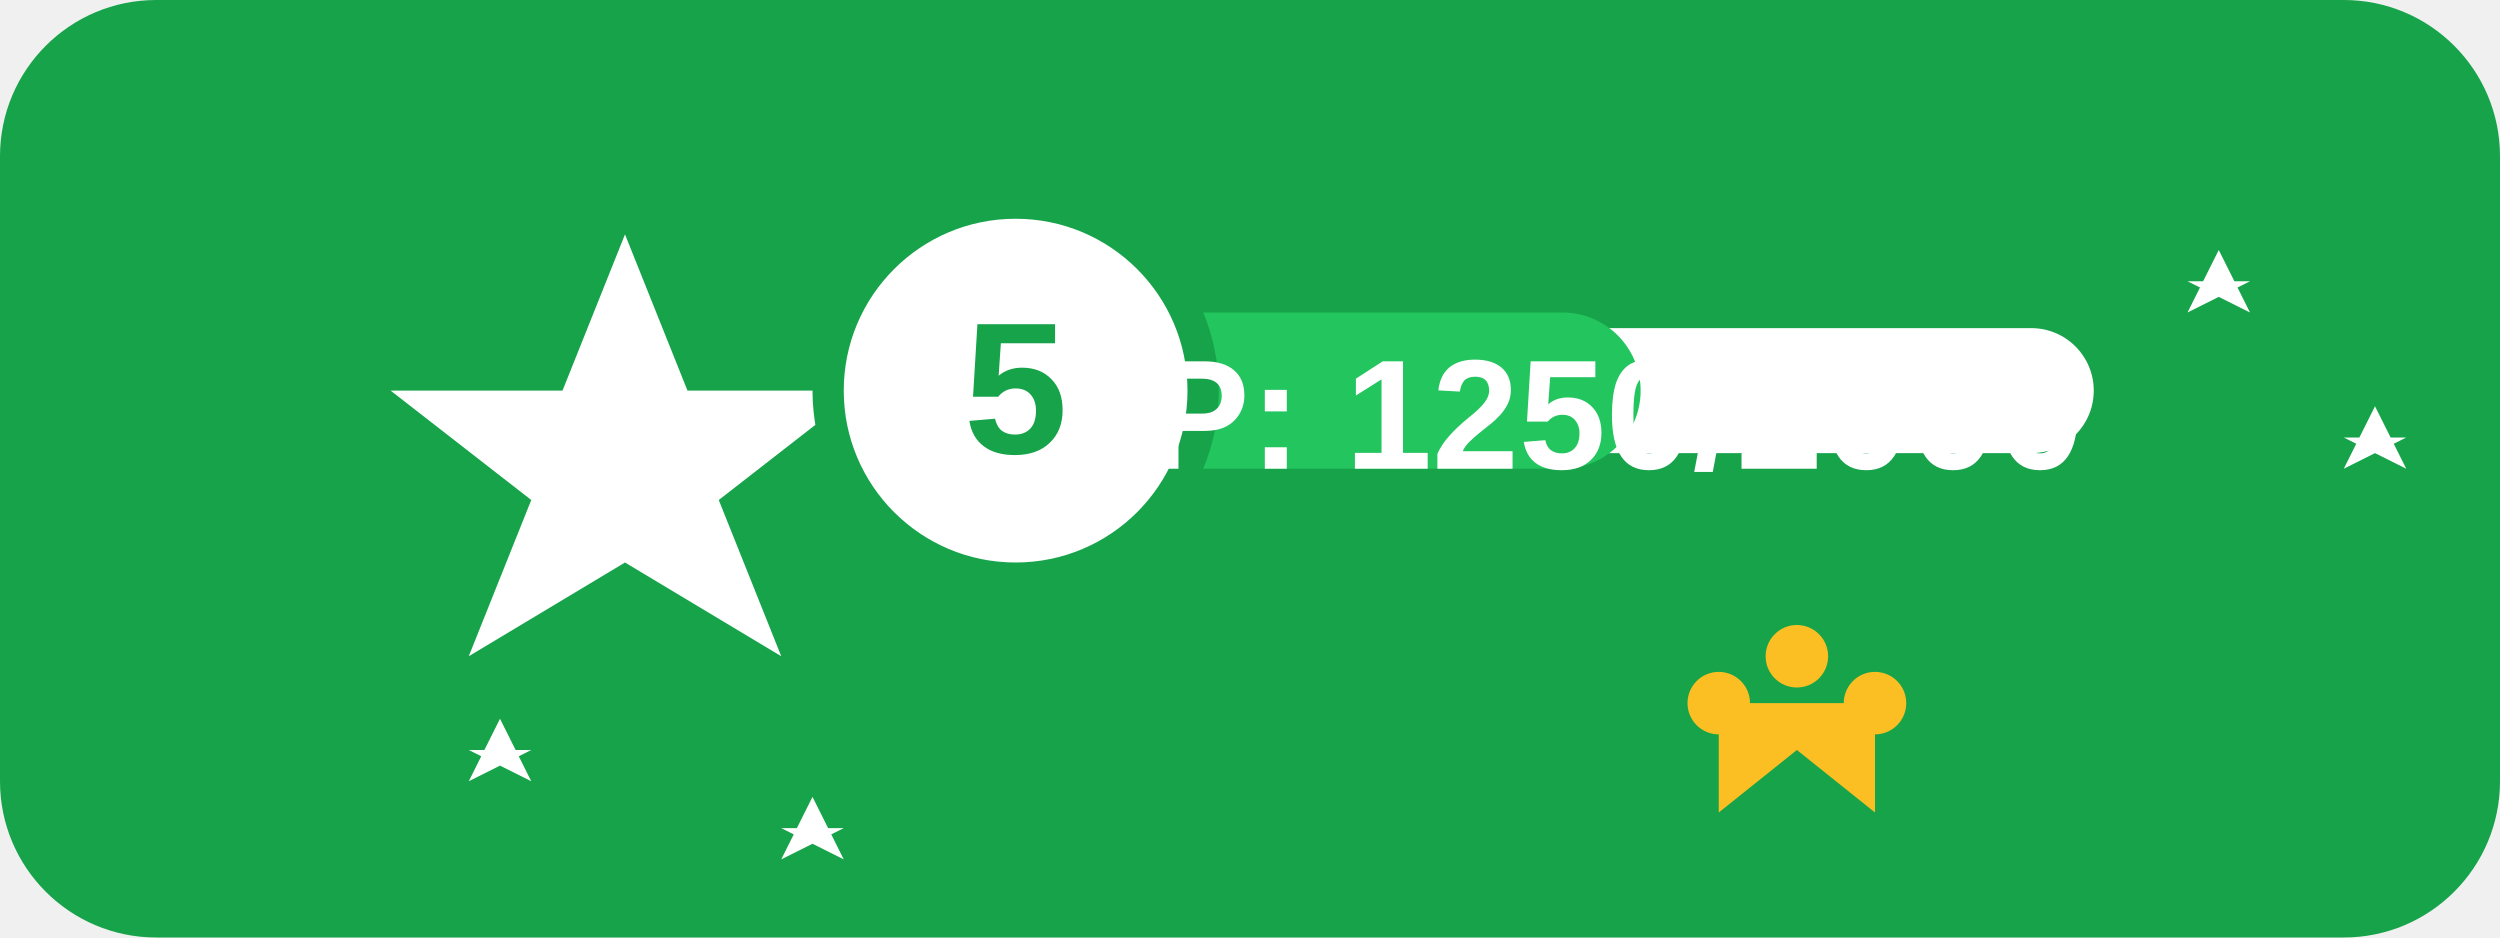
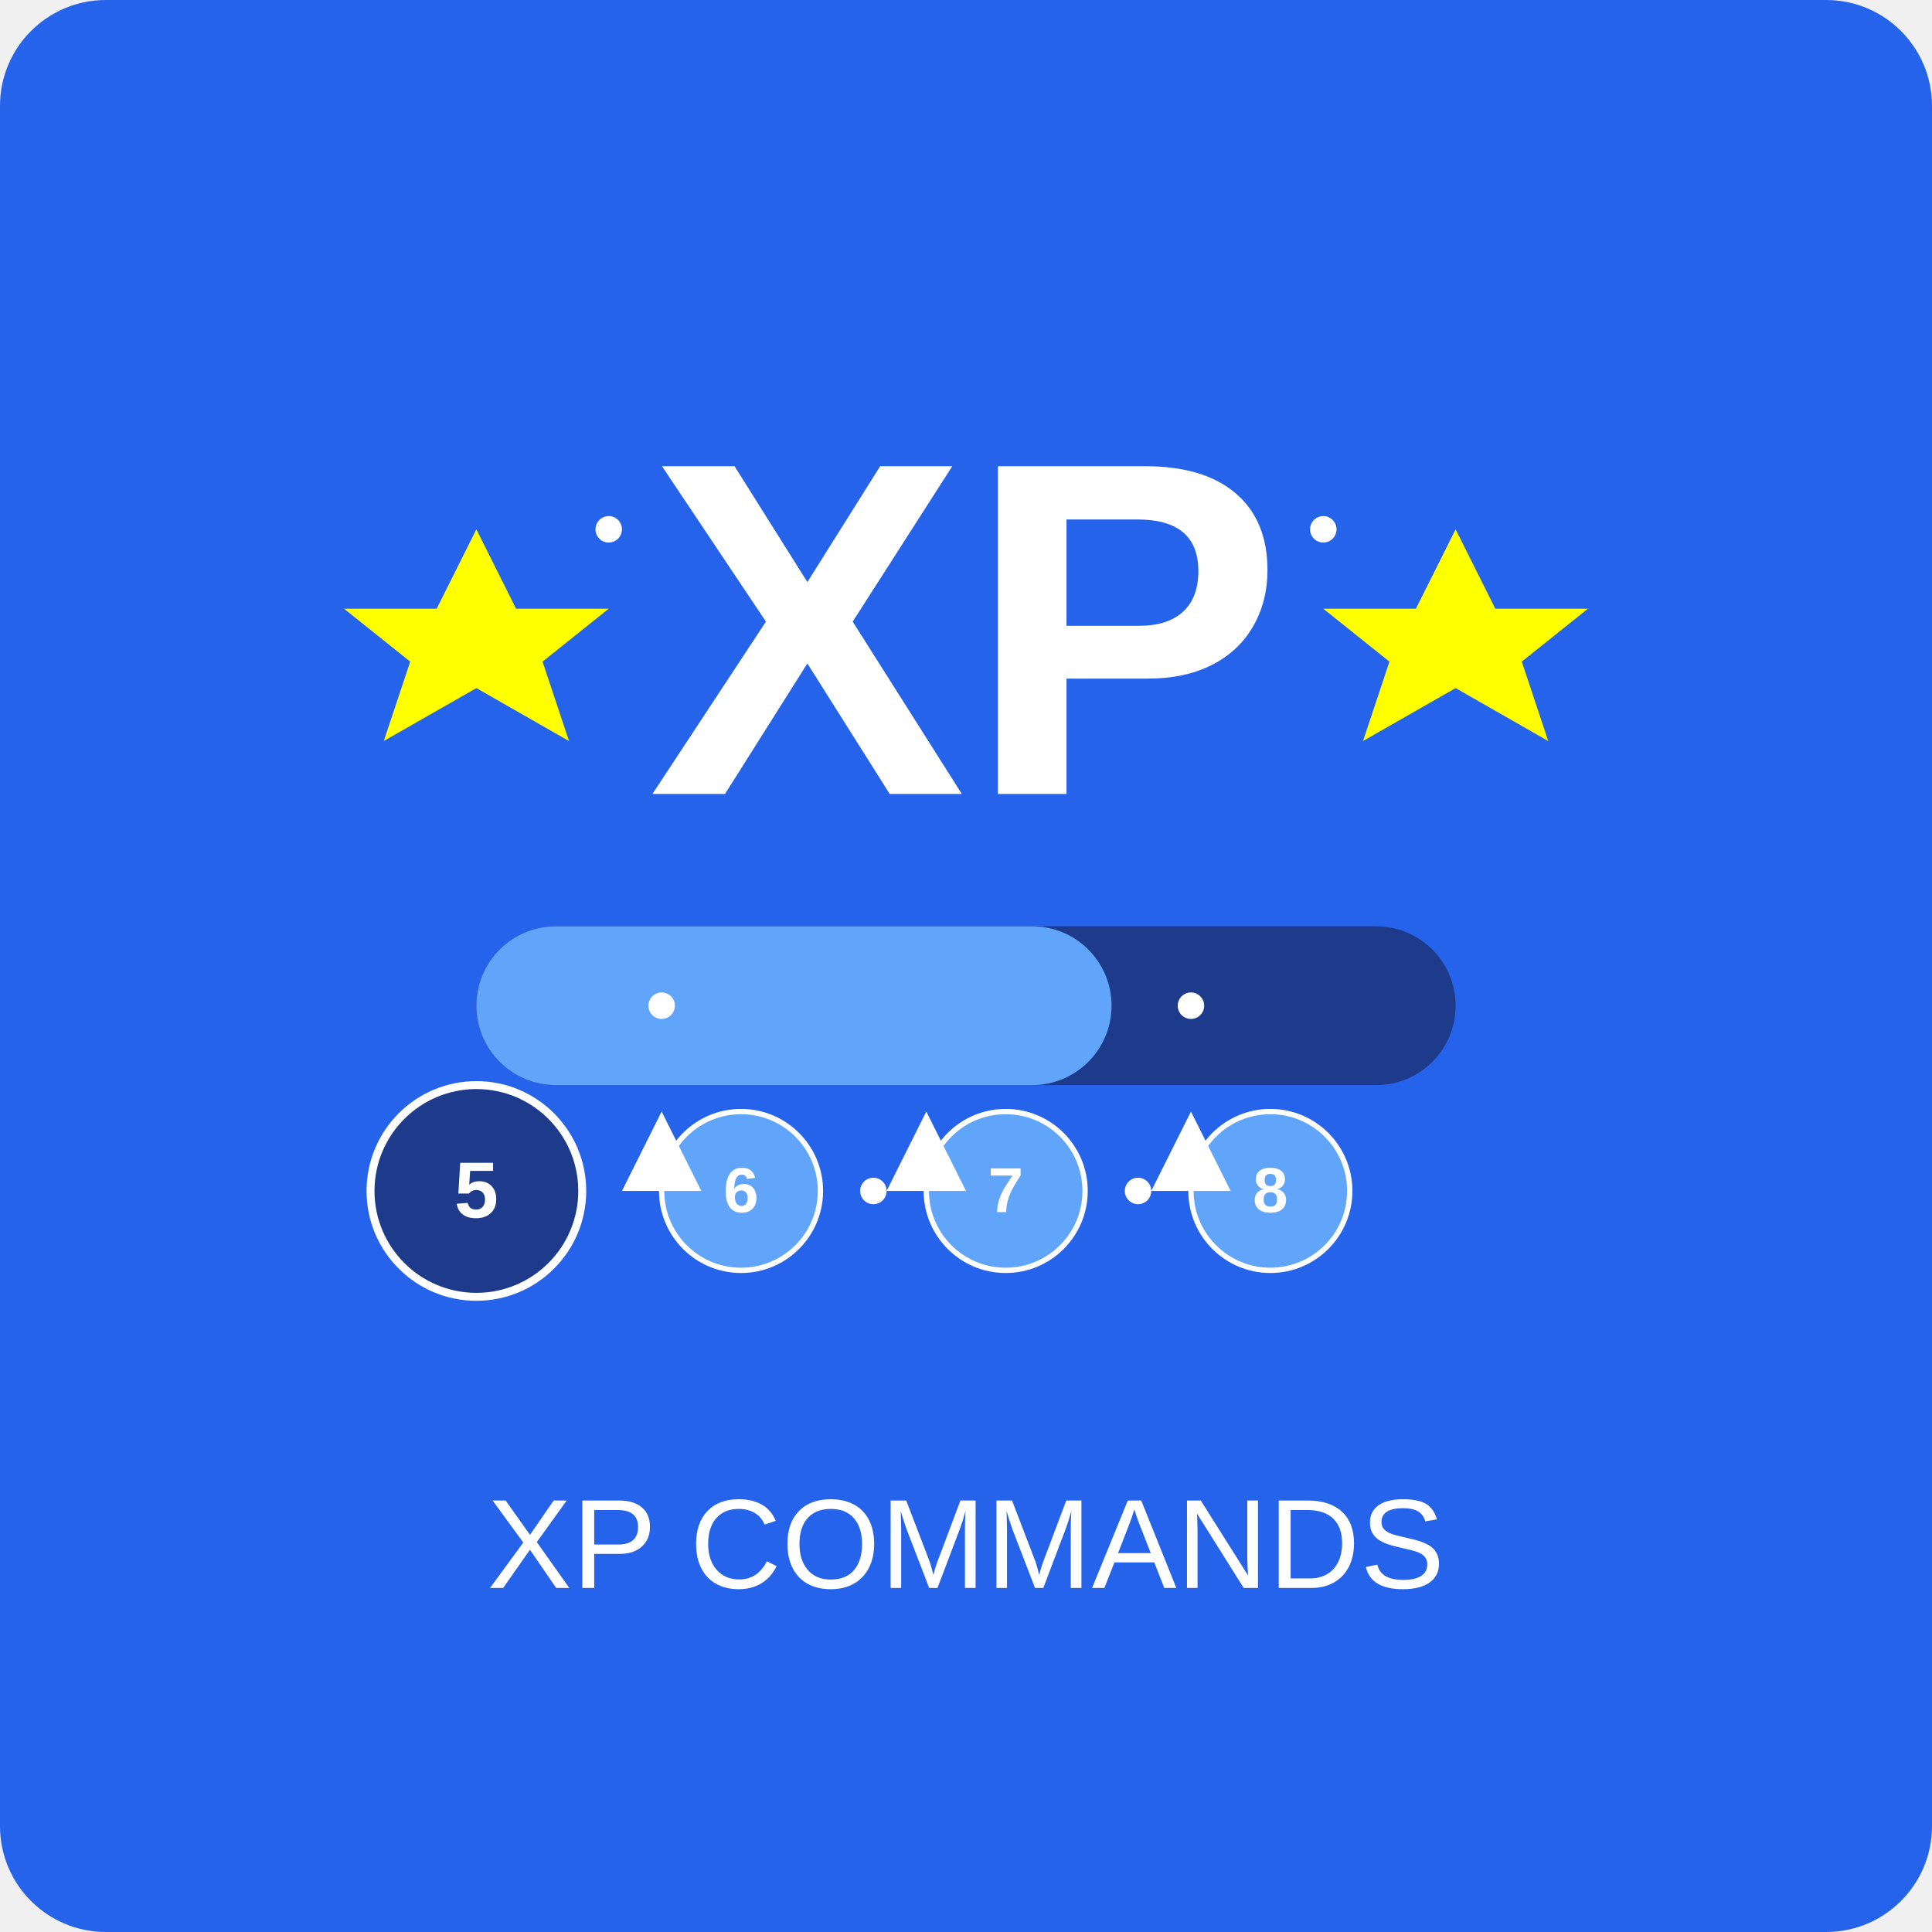
- <svg xmlns="http://www.w3.org/2000/svg" width="160" height="60" viewBox="0 0 160 60">
-   <rect width="160" height="60" rx="10" fill="#16A34A" />
-   <g fill="#FFFFFF">
-     <path d="M40,15 L44,25 L55,25 L46,32 L50,42 L40,36 L30,42 L34,32 L25,25 L36,25 Z" />
-     <rect x="65" y="20" width="70" height="10" rx="5" fill="#FFFFFF" stroke="#16A34A" stroke-width="2" />
-     <rect x="65" y="20" width="40" height="10" rx="5" fill="#22C55E" />
-     <circle cx="65" cy="25" r="12" fill="#FFFFFF" stroke="#16A34A" stroke-width="2" />
-     <text x="65" y="29" font-family="Arial" font-size="12" font-weight="bold" text-anchor="middle" fill="#16A34A">5</text>
-     <text x="100" y="30" font-family="Arial" font-size="10" font-weight="bold" text-anchor="middle" fill="#FFFFFF">XP: 1250/2000</text>
-     <path d="M30,50 L32,46 L34,50 L30,48 L34,48 Z" />
-     <path d="M50,55 L52,51 L54,55 L50,53 L54,53 Z" />
-     <path d="M140,20 L142,16 L144,20 L140,18 L144,18 Z" />
-     <path d="M150,30 L152,26 L154,30 L150,28 L154,28 Z" />
-     <path d="M110,45 L120,45 L120,52 L115,48 L110,52 Z" fill="#FBBF24" />
-     <circle cx="110" cy="45" r="2" fill="#FBBF24" />
-     <circle cx="120" cy="45" r="2" fill="#FBBF24" />
-     <circle cx="115" cy="42" r="2" fill="#FBBF24" />
-   </g>
+ <svg xmlns="http://www.w3.org/2000/svg" width="730" height="730" viewBox="0 0 730 730">
+   <rect width="730" height="730" rx="40" fill="#2563EB" />
+   <text x="365" y="300" font-family="Arial, sans-serif" font-size="180" font-weight="bold" text-anchor="middle" fill="#FFFFFF">XP</text>
+   <rect x="180" y="350" width="370" height="60" rx="30" fill="#1E3A8A" />
+   <rect x="180" y="350" width="240" height="60" rx="30" fill="#60A5FA" />
+   <polygon points="180,200 195,230 230,230 205,250 215,280 180,260 145,280 155,250 130,230 165,230" fill="#FFFF00" />
+   <polygon points="550,200 565,230 600,230 575,250 585,280 550,260 515,280 525,250 500,230 535,230" fill="#FFFF00" />
+   <circle cx="180" cy="450" r="40" fill="#1E3A8A" stroke="#FFFFFF" stroke-width="3" />
+   <text x="180" y="460" font-family="Arial, sans-serif" font-size="30" font-weight="bold" text-anchor="middle" fill="#FFFFFF">5</text>
+   <circle cx="280" cy="450" r="30" fill="#60A5FA" stroke="#FFFFFF" stroke-width="2" />
+   <text x="280" y="458" font-family="Arial, sans-serif" font-size="24" font-weight="bold" text-anchor="middle" fill="#FFFFFF">6</text>
+   <circle cx="380" cy="450" r="30" fill="#60A5FA" stroke="#FFFFFF" stroke-width="2" />
+   <text x="380" y="458" font-family="Arial, sans-serif" font-size="24" font-weight="bold" text-anchor="middle" fill="#FFFFFF">7</text>
+   <circle cx="480" cy="450" r="30" fill="#60A5FA" stroke="#FFFFFF" stroke-width="2" />
+   <text x="480" y="458" font-family="Arial, sans-serif" font-size="24" font-weight="bold" text-anchor="middle" fill="#FFFFFF">8</text>
+   <circle cx="230" cy="200" r="5" fill="#FFFFFF" />
+   <circle cx="500" cy="200" r="5" fill="#FFFFFF" />
+   <circle cx="250" cy="380" r="5" fill="#FFFFFF" />
+   <circle cx="450" cy="380" r="5" fill="#FFFFFF" />
+   <circle cx="330" cy="450" r="5" fill="#FFFFFF" />
+   <circle cx="430" cy="450" r="5" fill="#FFFFFF" />
+   <polygon points="235,450 265,450 250,420" fill="#FFFFFF" />
+   <polygon points="335,450 365,450 350,420" fill="#FFFFFF" />
+   <polygon points="435,450 465,450 450,420" fill="#FFFFFF" />
+   <text x="365" y="600" font-family="Arial, sans-serif" font-size="48" text-anchor="middle" fill="#FFFFFF">XP COMMANDS</text>
</svg>
